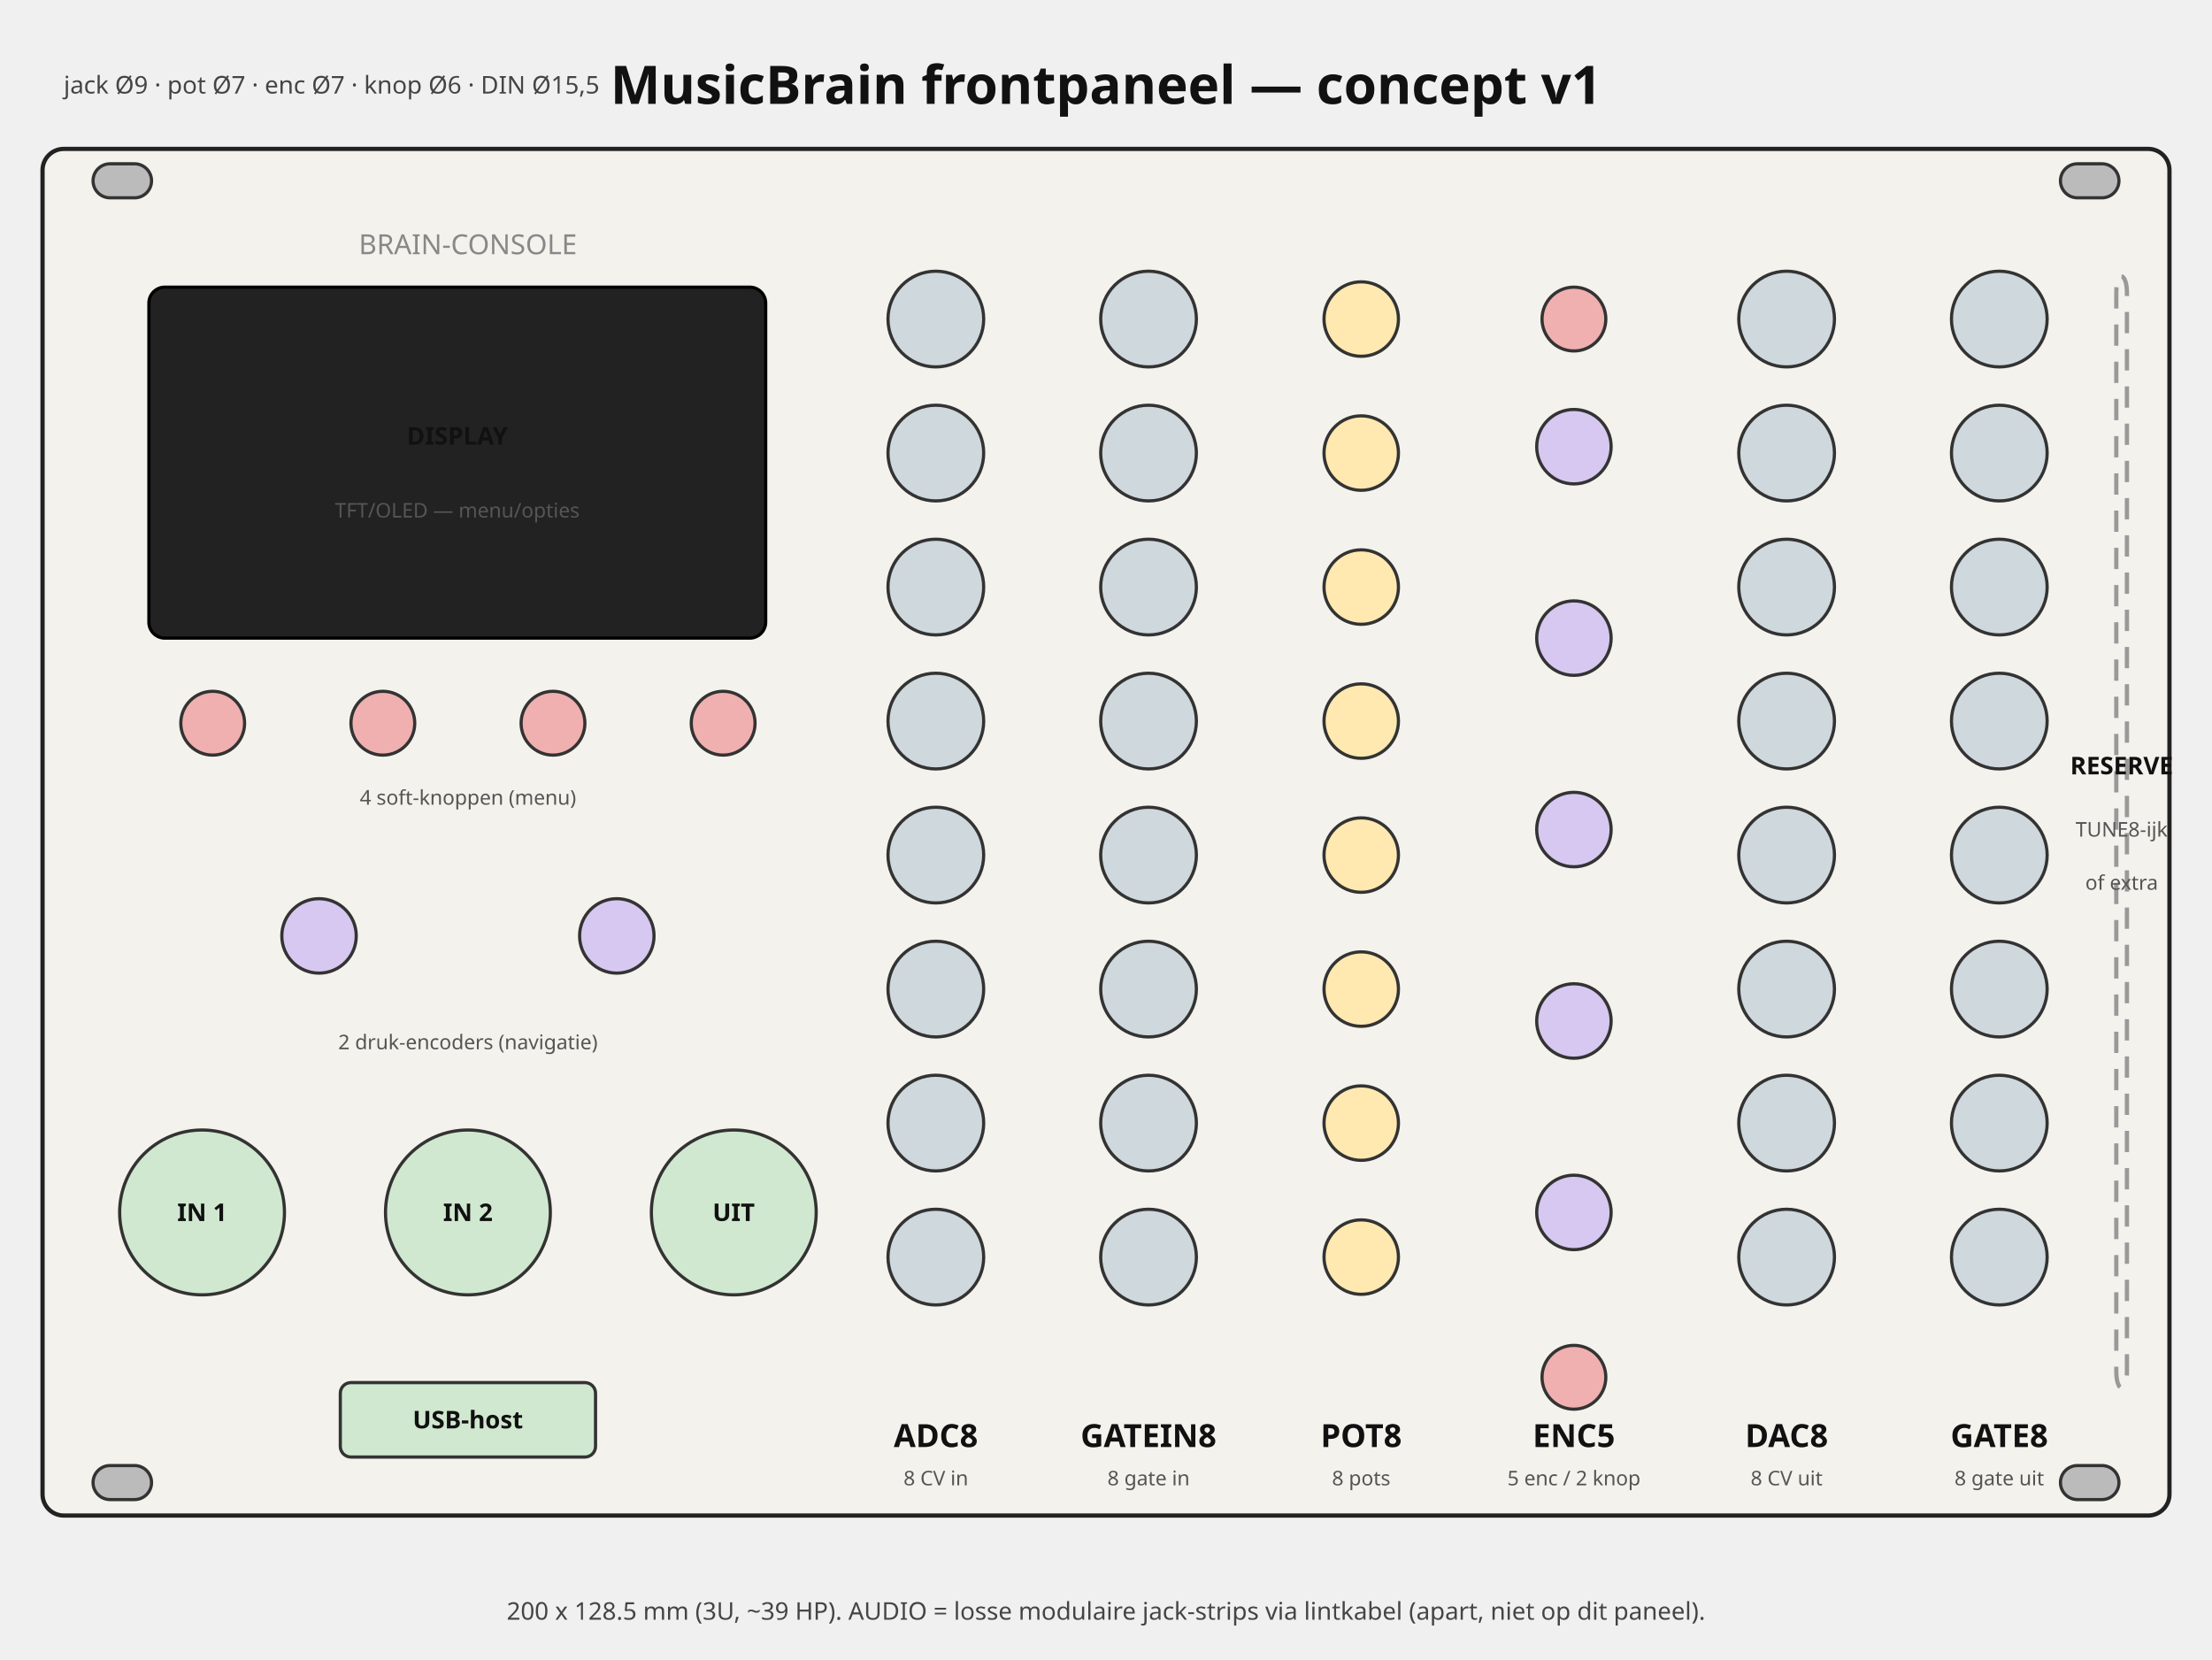
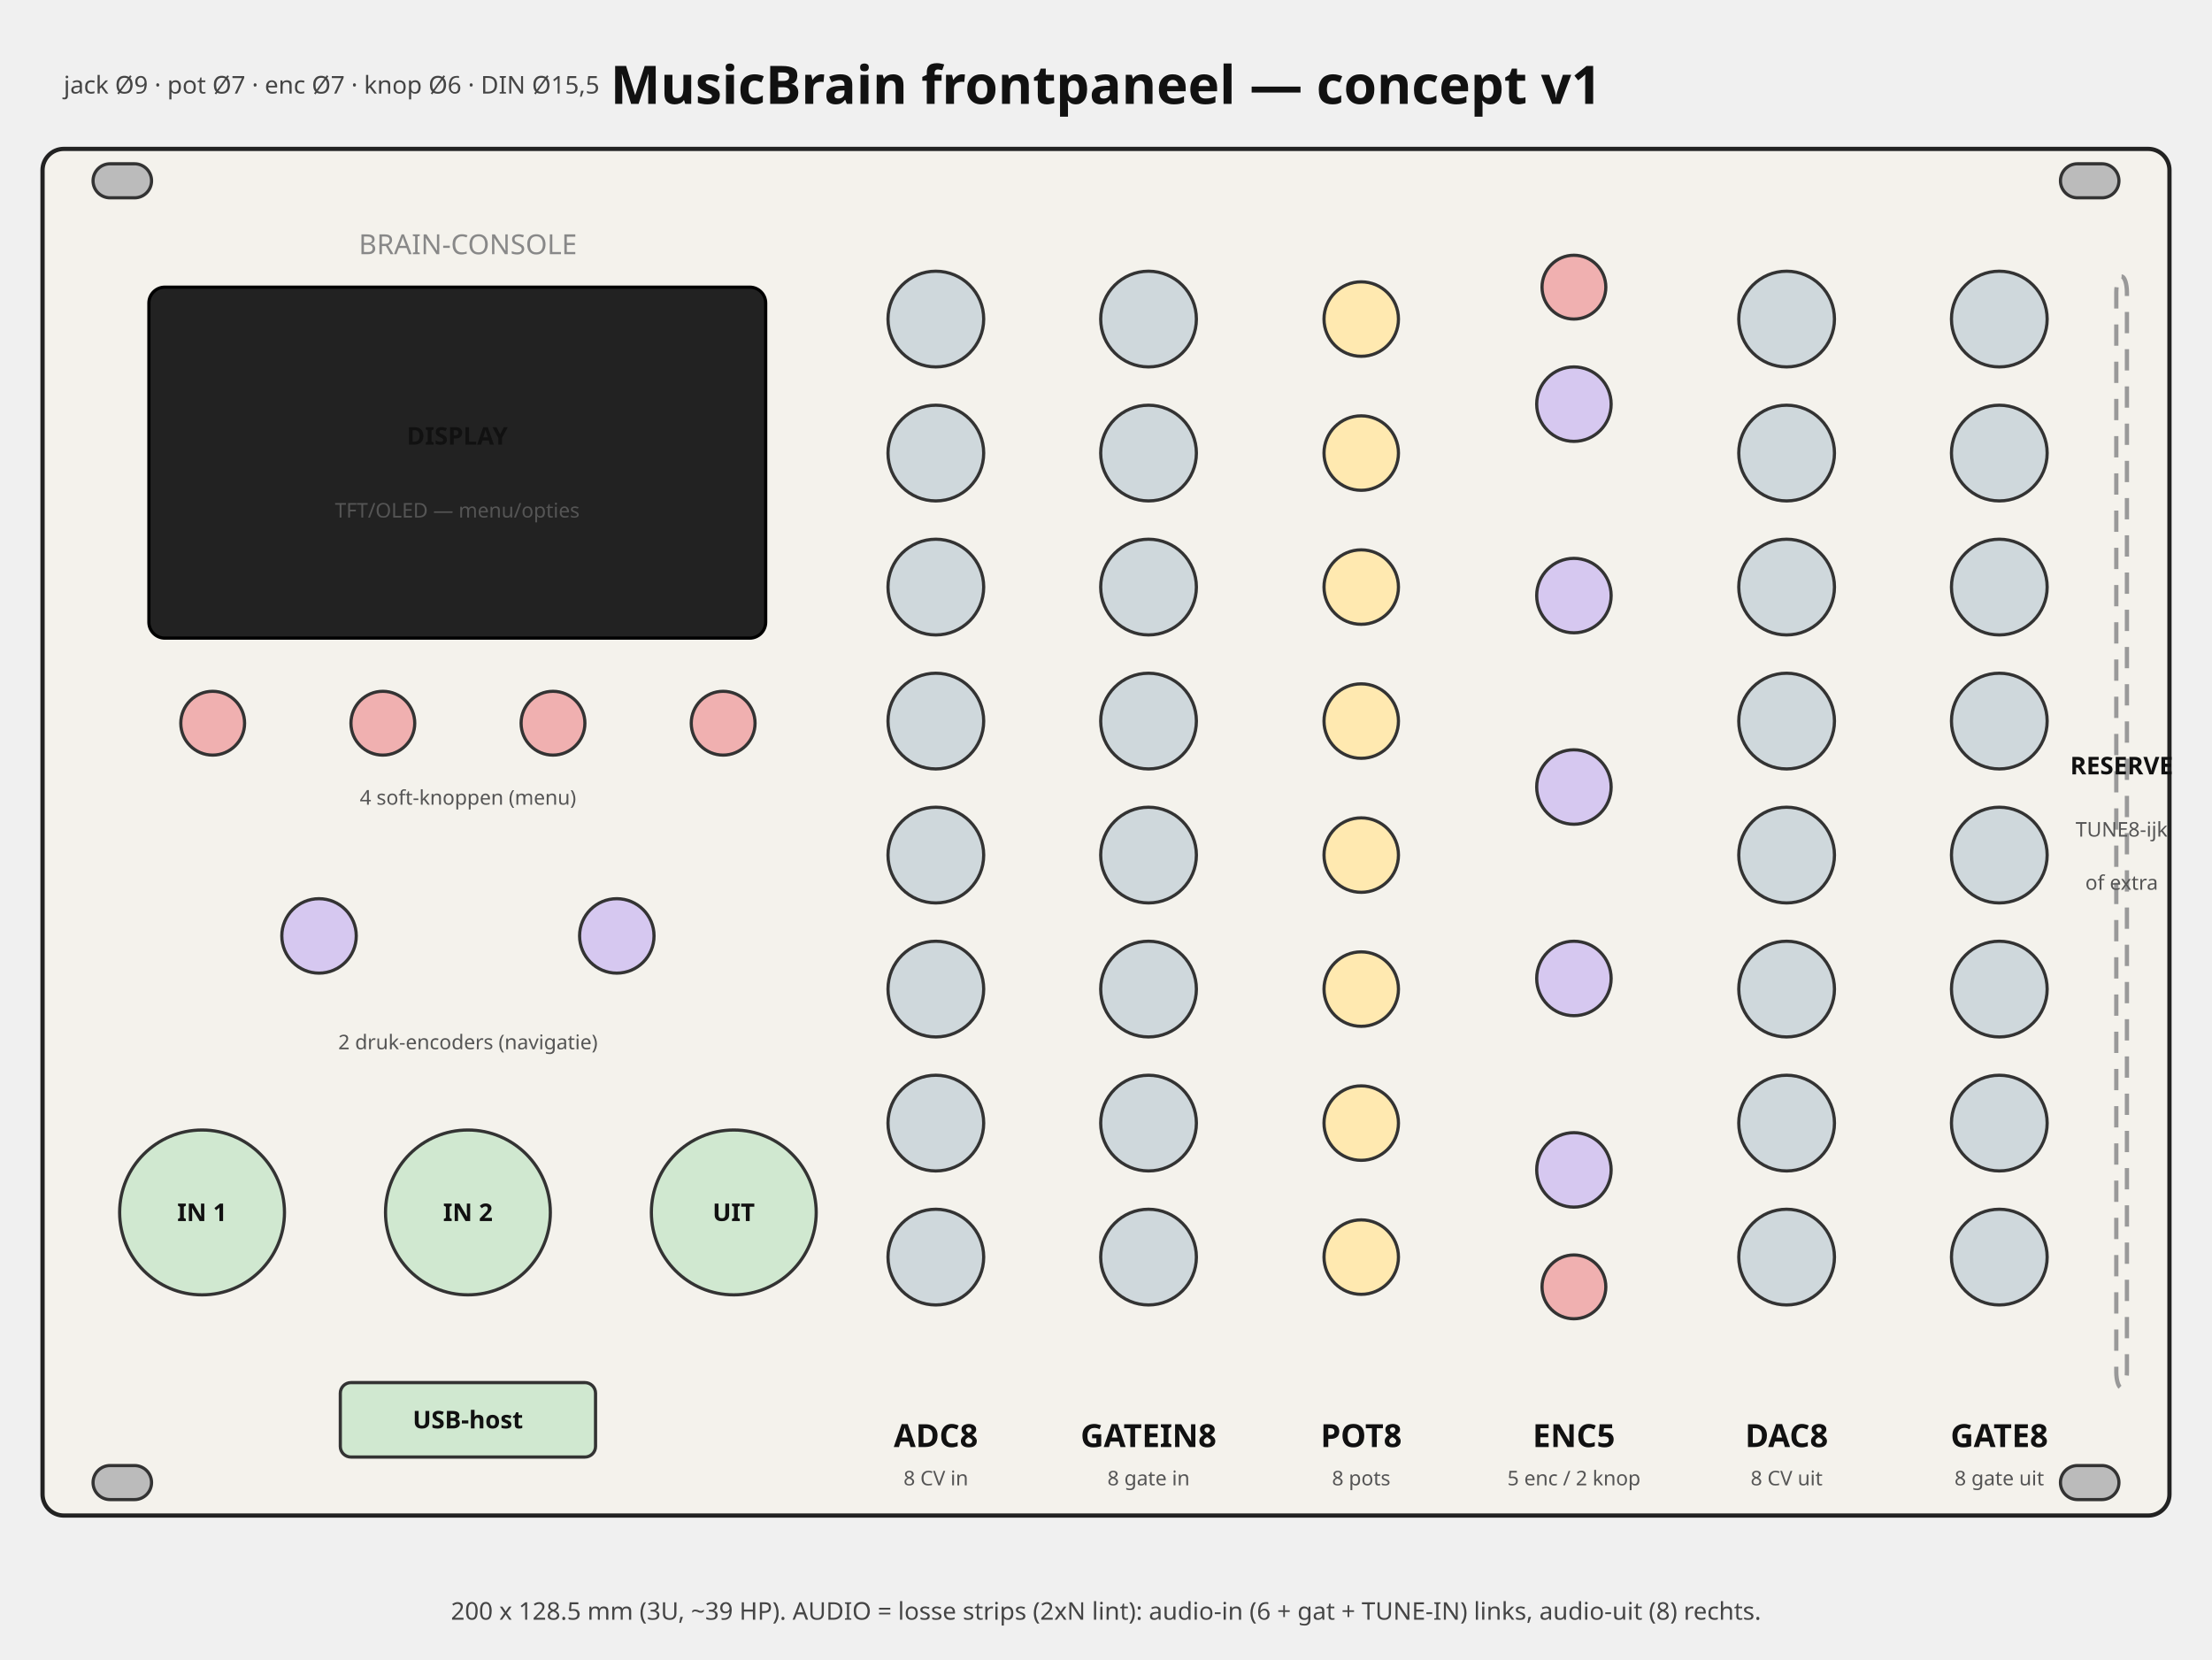
<svg xmlns="http://www.w3.org/2000/svg" viewBox="-4 -14 208 156">
  <style>
.panel{fill:#f4f2ec;stroke:#222;stroke-width:0.4}
.hole{fill:#cfd8dc;stroke:#333;stroke-width:0.3}
.pot{fill:#ffe9b0;stroke:#333;stroke-width:0.3}
.enc{fill:#d6c8f0;stroke:#333;stroke-width:0.3}
.btn{fill:#f0b0b0;stroke:#333;stroke-width:0.3}
.din{fill:#d0e8d0;stroke:#333;stroke-width:0.3}
.usb{fill:#d0e8d0;stroke:#333;stroke-width:0.3}
.mnt{fill:#bbb;stroke:#333;stroke-width:0.3}
.disp{fill:#222;stroke:#000;stroke-width:0.3}
.reserve{fill:none;stroke:#999;stroke-width:0.4;stroke-dasharray:2 1.5}
.lbl{font:2.2px sans-serif;fill:#222}
.cap{font:2.3px sans-serif;fill:#111;font-weight:bold}
.sub{font:1.9px sans-serif;fill:#555}
.zone{font:2.6px sans-serif;fill:#888}
.cardname{font:3px sans-serif;fill:#111;font-weight:bold}
.title{font:5px sans-serif;fill:#111;font-weight:bold}
.dim{font:2.3px sans-serif;fill:#444}
text{dominant-baseline:middle}
</style>
  <rect x="0.00" y="0.00" width="200.00" height="128.50" rx="2" class="panel" />
  <rect x="4.75" y="1.40" width="5.50" height="3.20" rx="1.60" class="mnt" />
  <rect x="4.75" y="123.80" width="5.50" height="3.20" rx="1.60" class="mnt" />
  <rect x="189.75" y="1.40" width="5.50" height="3.20" rx="1.60" class="mnt" />
  <rect x="189.75" y="123.80" width="5.50" height="3.20" rx="1.60" class="mnt" />
  <text x="40.00" y="9.00" text-anchor="middle" class="zone">BRAIN-CONSOLE</text>
  <rect x="10.00" y="13.00" width="58.00" height="33.00" rx="1.5" class="disp" />
  <text x="39.00" y="27.00" text-anchor="middle" class="cap" fill="#fff">DISPLAY</text>
  <text x="39.00" y="34.00" text-anchor="middle" class="sub" fill="#ccc">TFT/OLED — menu/opties</text>
  <circle cx="16.00" cy="54.00" r="3.00" class="btn" />
  <circle cx="32.00" cy="54.00" r="3.00" class="btn" />
  <circle cx="48.00" cy="54.00" r="3.00" class="btn" />
  <circle cx="64.00" cy="54.00" r="3.00" class="btn" />
  <text x="40.00" y="61.00" text-anchor="middle" class="sub">4 soft-knoppen (menu)</text>
  <circle cx="26.00" cy="74.00" r="3.50" class="enc" />
  <circle cx="54.00" cy="74.00" r="3.50" class="enc" />
  <text x="40.00" y="84.00" text-anchor="middle" class="sub">2 druk-encoders (navigatie)</text>
  <circle cx="15.00" cy="100.00" r="7.75" class="din" />
  <text x="15.00" y="100.00" text-anchor="middle" class="cap">IN 1</text>
  <circle cx="40.00" cy="100.00" r="7.75" class="din" />
  <text x="40.00" y="100.00" text-anchor="middle" class="cap">IN 2</text>
  <circle cx="65.00" cy="100.00" r="7.75" class="din" />
  <text x="65.00" y="100.00" text-anchor="middle" class="cap">UIT</text>
  <rect x="28.00" y="116.00" width="24.00" height="7.00" rx="1" class="usb" />
  <text x="40.00" y="119.50" text-anchor="middle" class="cap">USB-host</text>
  <circle cx="84.00" cy="16.00" r="4.50" class="hole" />
  <circle cx="84.00" cy="28.60" r="4.50" class="hole" />
  <circle cx="84.00" cy="41.20" r="4.50" class="hole" />
  <circle cx="84.00" cy="53.80" r="4.50" class="hole" />
  <circle cx="84.00" cy="66.40" r="4.50" class="hole" />
  <circle cx="84.00" cy="79.00" r="4.50" class="hole" />
  <circle cx="84.00" cy="91.60" r="4.50" class="hole" />
  <circle cx="84.00" cy="104.20" r="4.50" class="hole" />
  <text x="84.00" y="121.00" text-anchor="middle" class="cardname">ADC8</text>
  <text x="84.00" y="125.00" text-anchor="middle" class="sub">8 CV in</text>
  <circle cx="104.00" cy="16.00" r="4.50" class="hole" />
  <circle cx="104.00" cy="28.60" r="4.50" class="hole" />
  <circle cx="104.00" cy="41.20" r="4.50" class="hole" />
  <circle cx="104.00" cy="53.80" r="4.50" class="hole" />
  <circle cx="104.00" cy="66.40" r="4.50" class="hole" />
  <circle cx="104.00" cy="79.00" r="4.50" class="hole" />
  <circle cx="104.00" cy="91.60" r="4.50" class="hole" />
  <circle cx="104.00" cy="104.20" r="4.50" class="hole" />
  <text x="104.00" y="121.00" text-anchor="middle" class="cardname">GATEIN8</text>
  <text x="104.00" y="125.00" text-anchor="middle" class="sub">8 gate in</text>
  <circle cx="124.00" cy="16.00" r="3.50" class="pot" />
  <circle cx="124.00" cy="28.60" r="3.50" class="pot" />
  <circle cx="124.00" cy="41.20" r="3.50" class="pot" />
  <circle cx="124.00" cy="53.80" r="3.50" class="pot" />
  <circle cx="124.00" cy="66.40" r="3.50" class="pot" />
  <circle cx="124.00" cy="79.00" r="3.50" class="pot" />
  <circle cx="124.00" cy="91.60" r="3.50" class="pot" />
  <circle cx="124.00" cy="104.20" r="3.50" class="pot" />
  <text x="124.00" y="121.00" text-anchor="middle" class="cardname">POT8</text>
  <text x="124.00" y="125.00" text-anchor="middle" class="sub">8 pots</text>
-   <circle cx="144.00" cy="16.00" r="3.00" class="btn" />
-   <circle cx="144.00" cy="28.00" r="3.50" class="enc" />
-   <circle cx="144.00" cy="46.00" r="3.50" class="enc" />
-   <circle cx="144.00" cy="64.00" r="3.50" class="enc" />
-   <circle cx="144.00" cy="82.00" r="3.50" class="enc" />
-   <circle cx="144.00" cy="100.00" r="3.50" class="enc" />
-   <circle cx="144.00" cy="115.50" r="3.00" class="btn" />
+   <circle cx="144.00" cy="13.00" r="3.00" class="btn" />
+   <circle cx="144.00" cy="24.00" r="3.50" class="enc" />
+   <circle cx="144.00" cy="42.00" r="3.50" class="enc" />
+   <circle cx="144.00" cy="60.00" r="3.50" class="enc" />
+   <circle cx="144.00" cy="78.00" r="3.50" class="enc" />
+   <circle cx="144.00" cy="96.00" r="3.50" class="enc" />
+   <circle cx="144.00" cy="107.00" r="3.00" class="btn" />
  <text x="144.00" y="121.00" text-anchor="middle" class="cardname">ENC5</text>
  <text x="144.00" y="125.00" text-anchor="middle" class="sub">5 enc / 2 knop</text>
  <circle cx="164.00" cy="16.00" r="4.50" class="hole" />
  <circle cx="164.00" cy="28.60" r="4.50" class="hole" />
  <circle cx="164.00" cy="41.20" r="4.50" class="hole" />
  <circle cx="164.00" cy="53.80" r="4.50" class="hole" />
  <circle cx="164.00" cy="66.40" r="4.50" class="hole" />
  <circle cx="164.00" cy="79.00" r="4.50" class="hole" />
  <circle cx="164.00" cy="91.60" r="4.50" class="hole" />
  <circle cx="164.00" cy="104.20" r="4.50" class="hole" />
  <text x="164.00" y="121.00" text-anchor="middle" class="cardname">DAC8</text>
  <text x="164.00" y="125.00" text-anchor="middle" class="sub">8 CV uit</text>
  <circle cx="184.00" cy="16.00" r="4.50" class="hole" />
  <circle cx="184.00" cy="28.60" r="4.50" class="hole" />
  <circle cx="184.00" cy="41.20" r="4.50" class="hole" />
  <circle cx="184.00" cy="53.80" r="4.50" class="hole" />
  <circle cx="184.00" cy="66.40" r="4.50" class="hole" />
  <circle cx="184.00" cy="79.00" r="4.50" class="hole" />
  <circle cx="184.00" cy="91.60" r="4.50" class="hole" />
  <circle cx="184.00" cy="104.20" r="4.50" class="hole" />
  <text x="184.00" y="121.00" text-anchor="middle" class="cardname">GATE8</text>
  <text x="184.00" y="125.00" text-anchor="middle" class="sub">8 gate uit</text>
  <rect x="195.00" y="12.00" width="1.00" height="104.50" rx="1.5" class="reserve" />
  <text x="195.50" y="58.00" text-anchor="middle" class="cap">RESERVE</text>
  <text x="195.50" y="64.00" text-anchor="middle" class="sub">TUNE8-ijk</text>
  <text x="195.50" y="69.00" text-anchor="middle" class="sub">of extra</text>
  <text x="100.00" y="-6.00" text-anchor="middle" class="title">MusicBrain frontpaneel — concept v1</text>
-   <text x="100.00" y="137.50" text-anchor="middle" class="dim">200 x 128.5 mm (3U, ~39 HP). AUDIO = losse modulaire jack-strips via lintkabel (apart, niet op dit paneel).</text>
+   <text x="100.00" y="137.50" text-anchor="middle" class="dim">200 x 128.5 mm (3U, ~39 HP). AUDIO = losse strips (2xN lint): audio-in (6 + gat + TUNE-IN) links, audio-uit (8) rechts.</text>
  <text x="2.00" y="-6.00" text-anchor="start" class="dim">jack Ø9 · pot Ø7 · enc Ø7 · knop Ø6 · DIN Ø15,5</text>
</svg>
